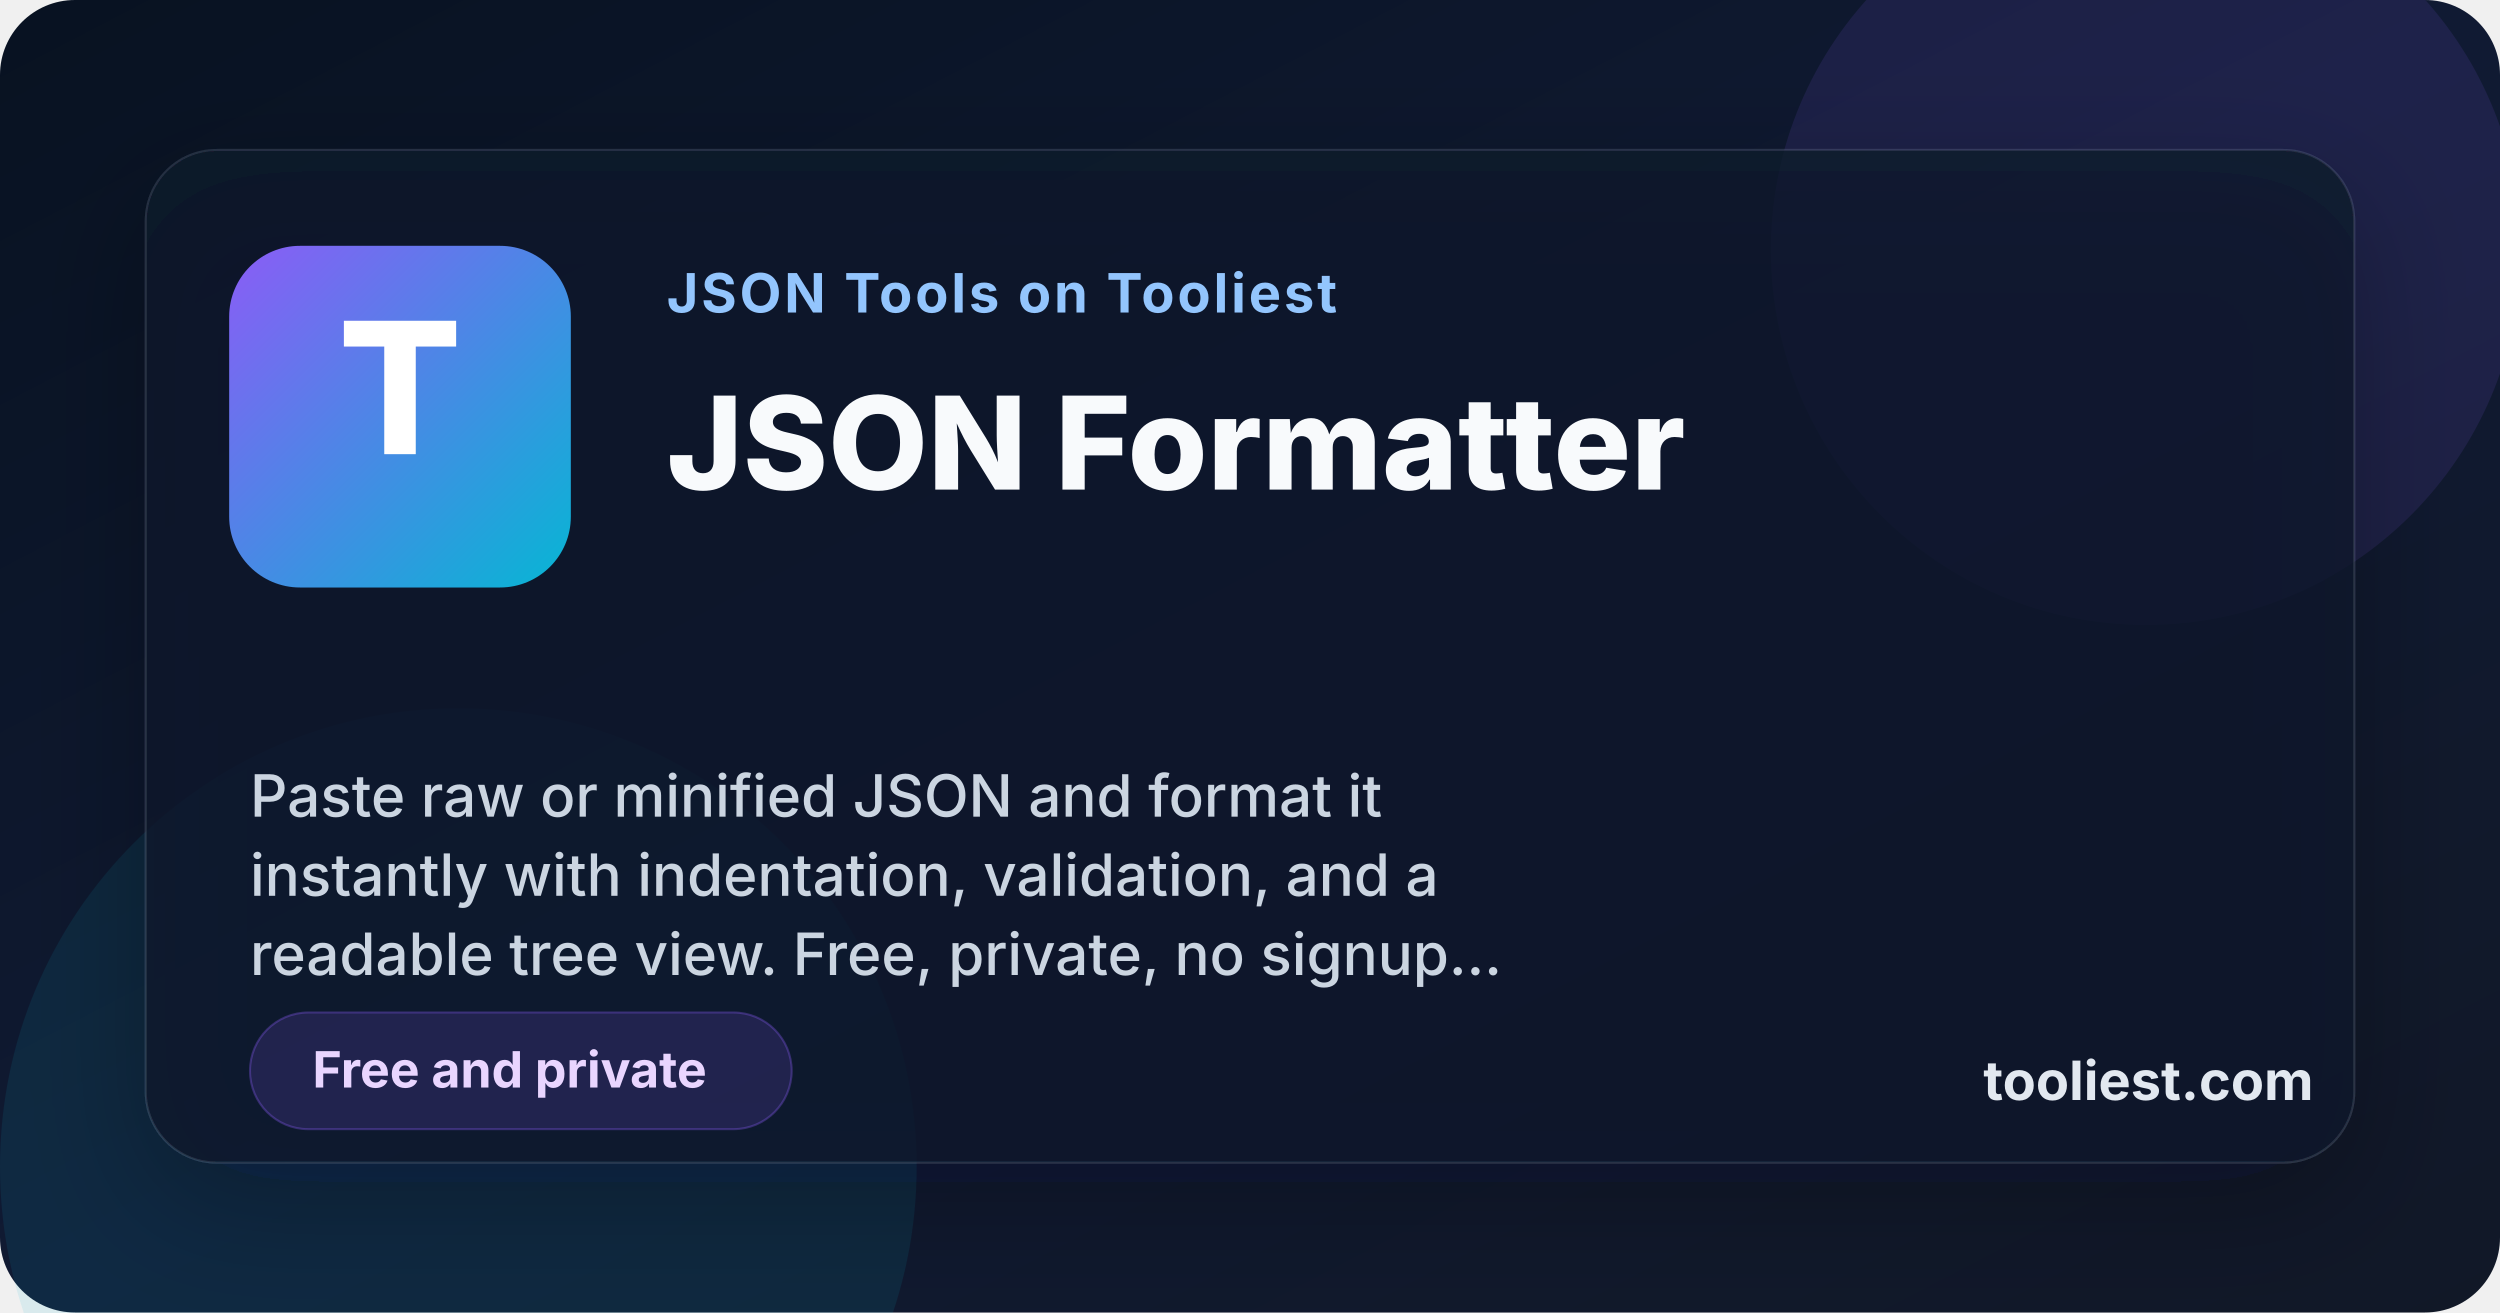
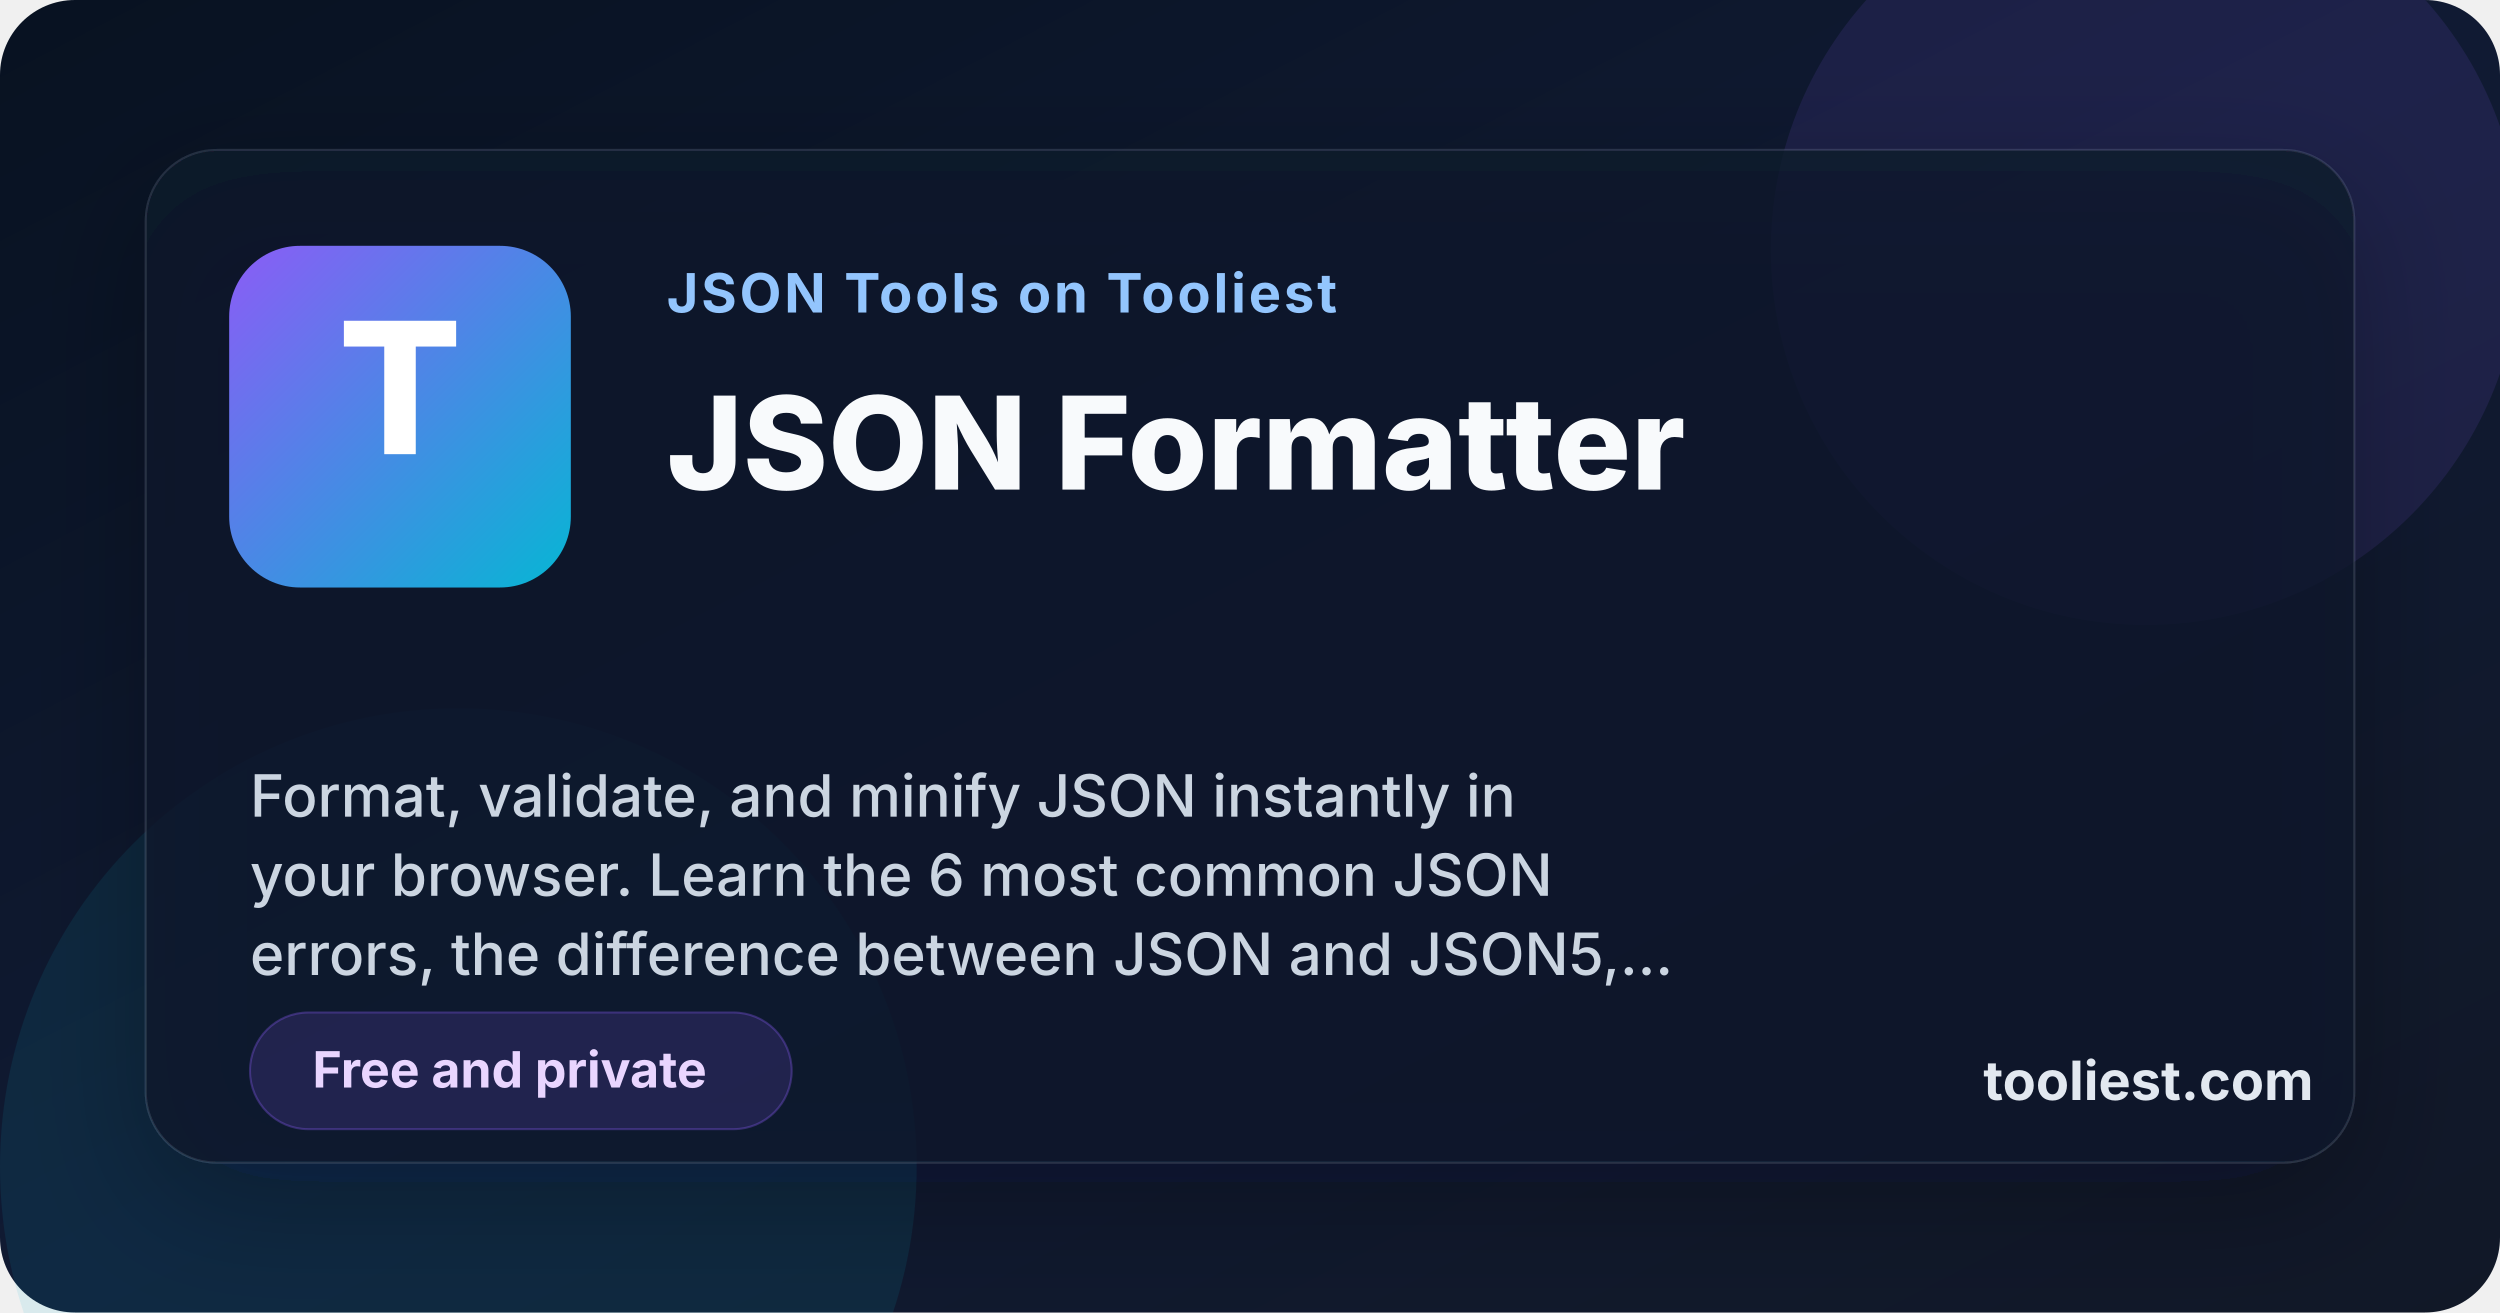
<svg xmlns="http://www.w3.org/2000/svg" width="1200" height="630" viewBox="0 0 1200 630" role="img" aria-labelledby="title desc">
  <defs>
    <linearGradient id="bg" x1="0%" x2="100%" y1="0%" y2="100%">
      <stop offset="0%" stop-color="#081221" />
      <stop offset="50%" stop-color="#101a33" />
      <stop offset="100%" stop-color="#111827" />
    </linearGradient>
    <linearGradient id="accent" x1="0%" x2="100%" y1="0%" y2="100%">
      <stop offset="0%" stop-color="#8b5cf6" />
      <stop offset="100%" stop-color="#06b6d4" />
    </linearGradient>
    <filter id="shadow" x="-20%" y="-20%" width="140%" height="140%">
      <feDropShadow dx="0" dy="20" stdDeviation="30" flood-color="#020617" flood-opacity="0.35" />
    </filter>
  </defs>
  <rect width="1200" height="630" fill="url(#bg)" rx="36" />
  <circle cx="1030" cy="120" r="180" fill="#8b5cf6" opacity="0.12" />
  <circle cx="220" cy="560" r="220" fill="#06b6d4" opacity="0.1" />
  <rect x="70" y="72" width="1060" height="486" rx="34" fill="rgba(15, 23, 42, 0.78)" stroke="rgba(148, 163, 184, 0.18)" filter="url(#shadow)" />
  <rect x="110" y="118" width="164" height="164" rx="34" fill="url(#accent)" />
  <text x="192" y="218" text-anchor="middle" font-family="Inter, Arial, sans-serif" font-size="88" font-weight="800" fill="#ffffff">T</text>
  <text x="320" y="150" font-family="Inter, Arial, sans-serif" font-size="26" font-weight="700" letter-spacing="1.4" fill="#93c5fd">JSON Tools on Tooliest</text>
  <text x="320" y="235" font-family="Inter, Arial, sans-serif" font-size="62" font-weight="800" fill="#f8fafc">JSON Formatter</text>
-   <text x="120" y="392" font-family="Inter, Arial, sans-serif" font-size="28" font-weight="500" fill="#cbd5e1">Paste raw or minified JSON and format it</text>
-   <text x="120" y="430" font-family="Inter, Arial, sans-serif" font-size="28" font-weight="500" fill="#cbd5e1">instantly with indentation, validation, and a</text>
-   <text x="120" y="468" font-family="Inter, Arial, sans-serif" font-size="28" font-weight="500" fill="#cbd5e1">readable tree view. Free, private, no signup...</text>
+   <text x="120" y="392" font-family="Inter, Arial, sans-serif" font-size="28" font-weight="500" fill="#cbd5e1">Format, validate, and minify JSON instantly in</text>
+   <text x="120" y="430" font-family="Inter, Arial, sans-serif" font-size="28" font-weight="500" fill="#cbd5e1">your browser. Learn the 6 most common JSON</text>
+   <text x="120" y="468" font-family="Inter, Arial, sans-serif" font-size="28" font-weight="500" fill="#cbd5e1">errors, the difference between JSON and JSON5,...</text>
  <rect x="120" y="486" width="260" height="56" rx="28" fill="rgba(139, 92, 246, 0.16)" stroke="rgba(139, 92, 246, 0.32)" />
  <text x="150" y="522" font-family="Inter, Arial, sans-serif" font-size="24" font-weight="700" fill="#e9d5ff">Free and private</text>
  <text x="952" y="528" font-family="Inter, Arial, sans-serif" font-size="26" font-weight="700" fill="#e2e8f0">tooliest.com</text>
</svg>
